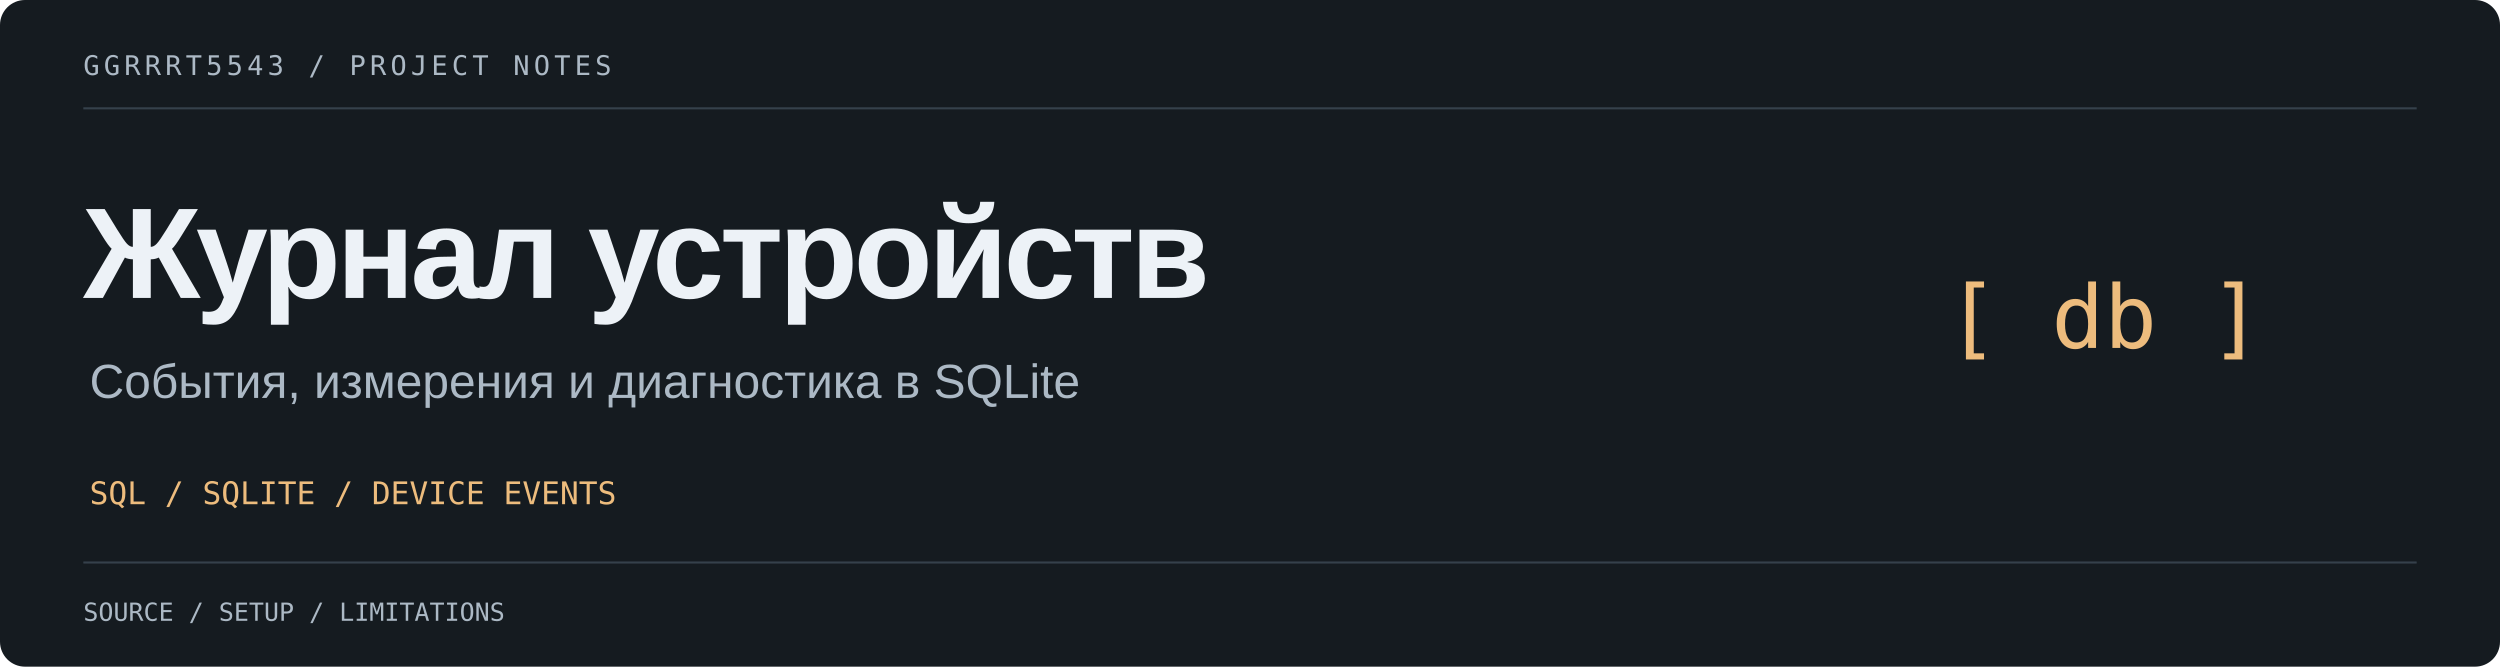
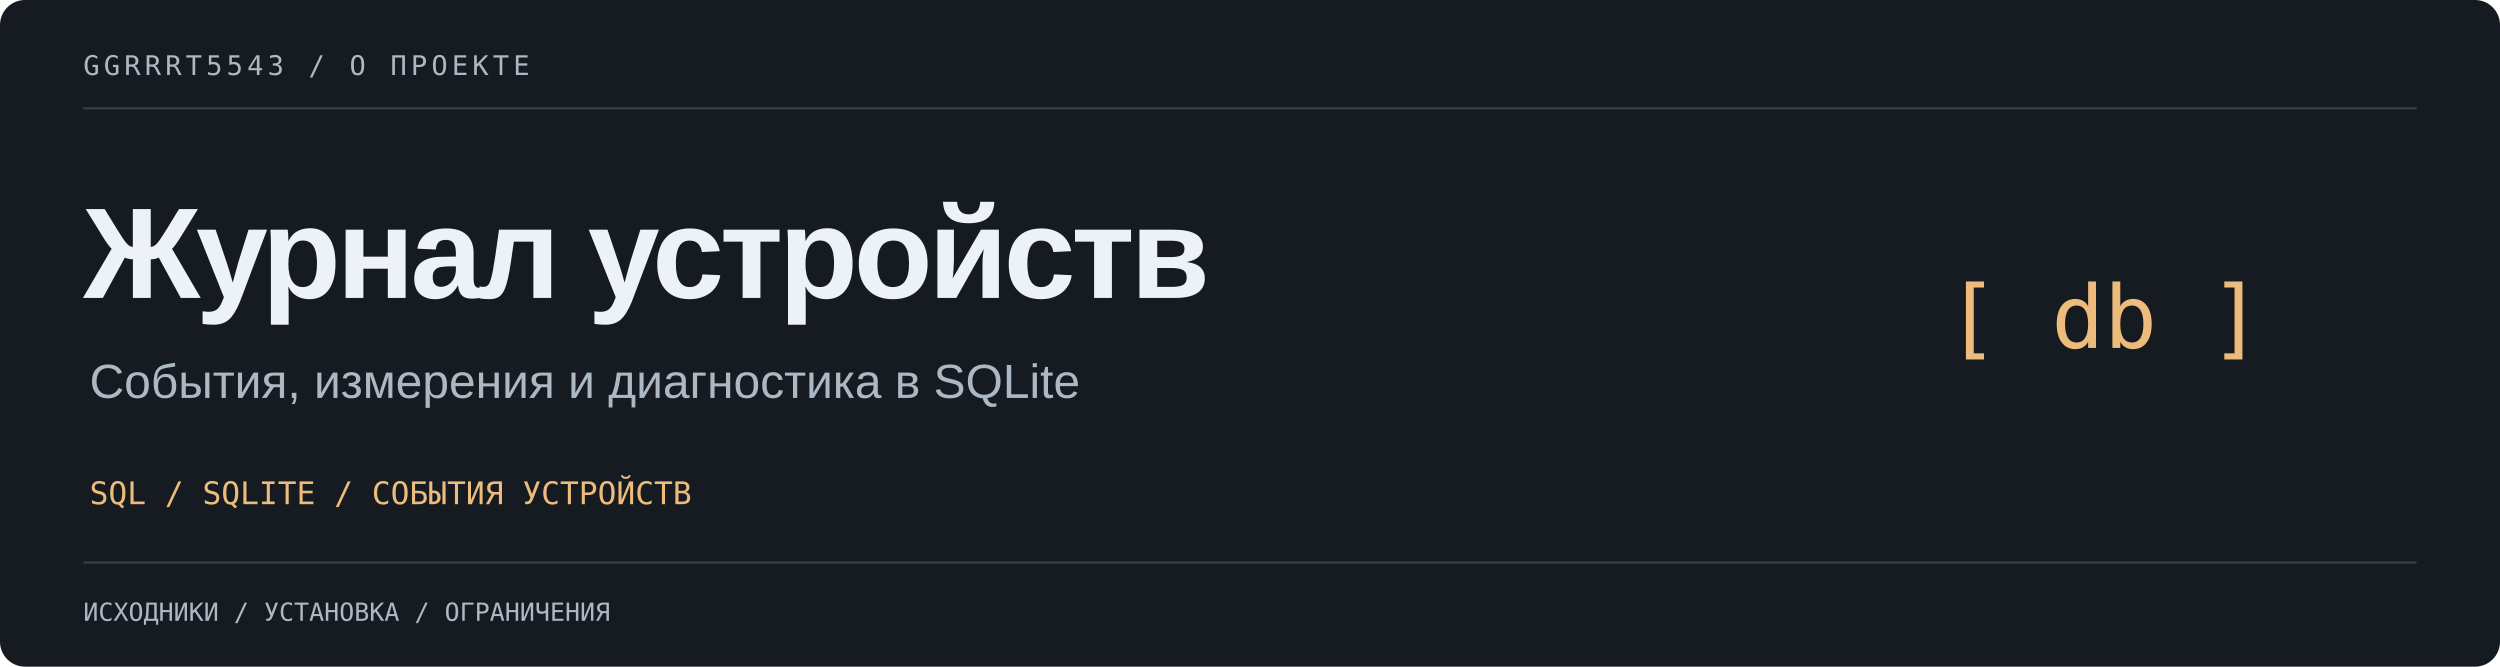
<svg xmlns="http://www.w3.org/2000/svg" width="1200" height="320" viewBox="0 0 1200 320" role="img">
  <rect width="1200" height="320" rx="12" fill="#151b20" />
  <path d="M40 52H1160M40 270H1160" stroke="#35414b" />
-   <text x="40" y="36" font-family="Consolas,monospace" font-size="13" letter-spacing="2" fill="#acb9c5">GGRRRT5543 / PROJECT NOTES</text>
+   <text x="40" y="36" font-family="Consolas,monospace" font-size="13" letter-spacing="2" fill="#acb9c5">GGRRRT5543 / О ПРОЕКТЕ</text>
  <text x="40" y="143" font-family="Arial,sans-serif" font-size="62" font-weight="bold" letter-spacing="-2" fill="#edf2f7">Журнал устройств</text>
  <text x="43" y="191" font-family="Arial,sans-serif" font-size="23" fill="#acb9c5">События, измерения и диагностика в SQLite</text>
-   <text x="43" y="242" font-family="Consolas,monospace" font-size="15" fill="#edbc7d">SQL / SQLITE / DEVICE EVENTS</text>
+   <text x="43" y="242" font-family="Consolas,monospace" font-size="15" fill="#edbc7d">SQL / SQLITE / СОБЫТИЯ УСТРОЙСТВ</text>
  <text x="1010" y="167" font-family="Consolas,monospace" font-size="42" fill="#edbc7d" text-anchor="middle">[ db ]</text>
-   <text x="40" y="298" font-family="Consolas,monospace" font-size="12" fill="#acb9c5">SOURCE / SETUP / LIMITATIONS</text>
+   <text x="40" y="298" font-family="Consolas,monospace" font-size="12" fill="#acb9c5">ИСХОДНИКИ / УСТАНОВКА / ОГРАНИЧЕНИЯ</text>
</svg>
